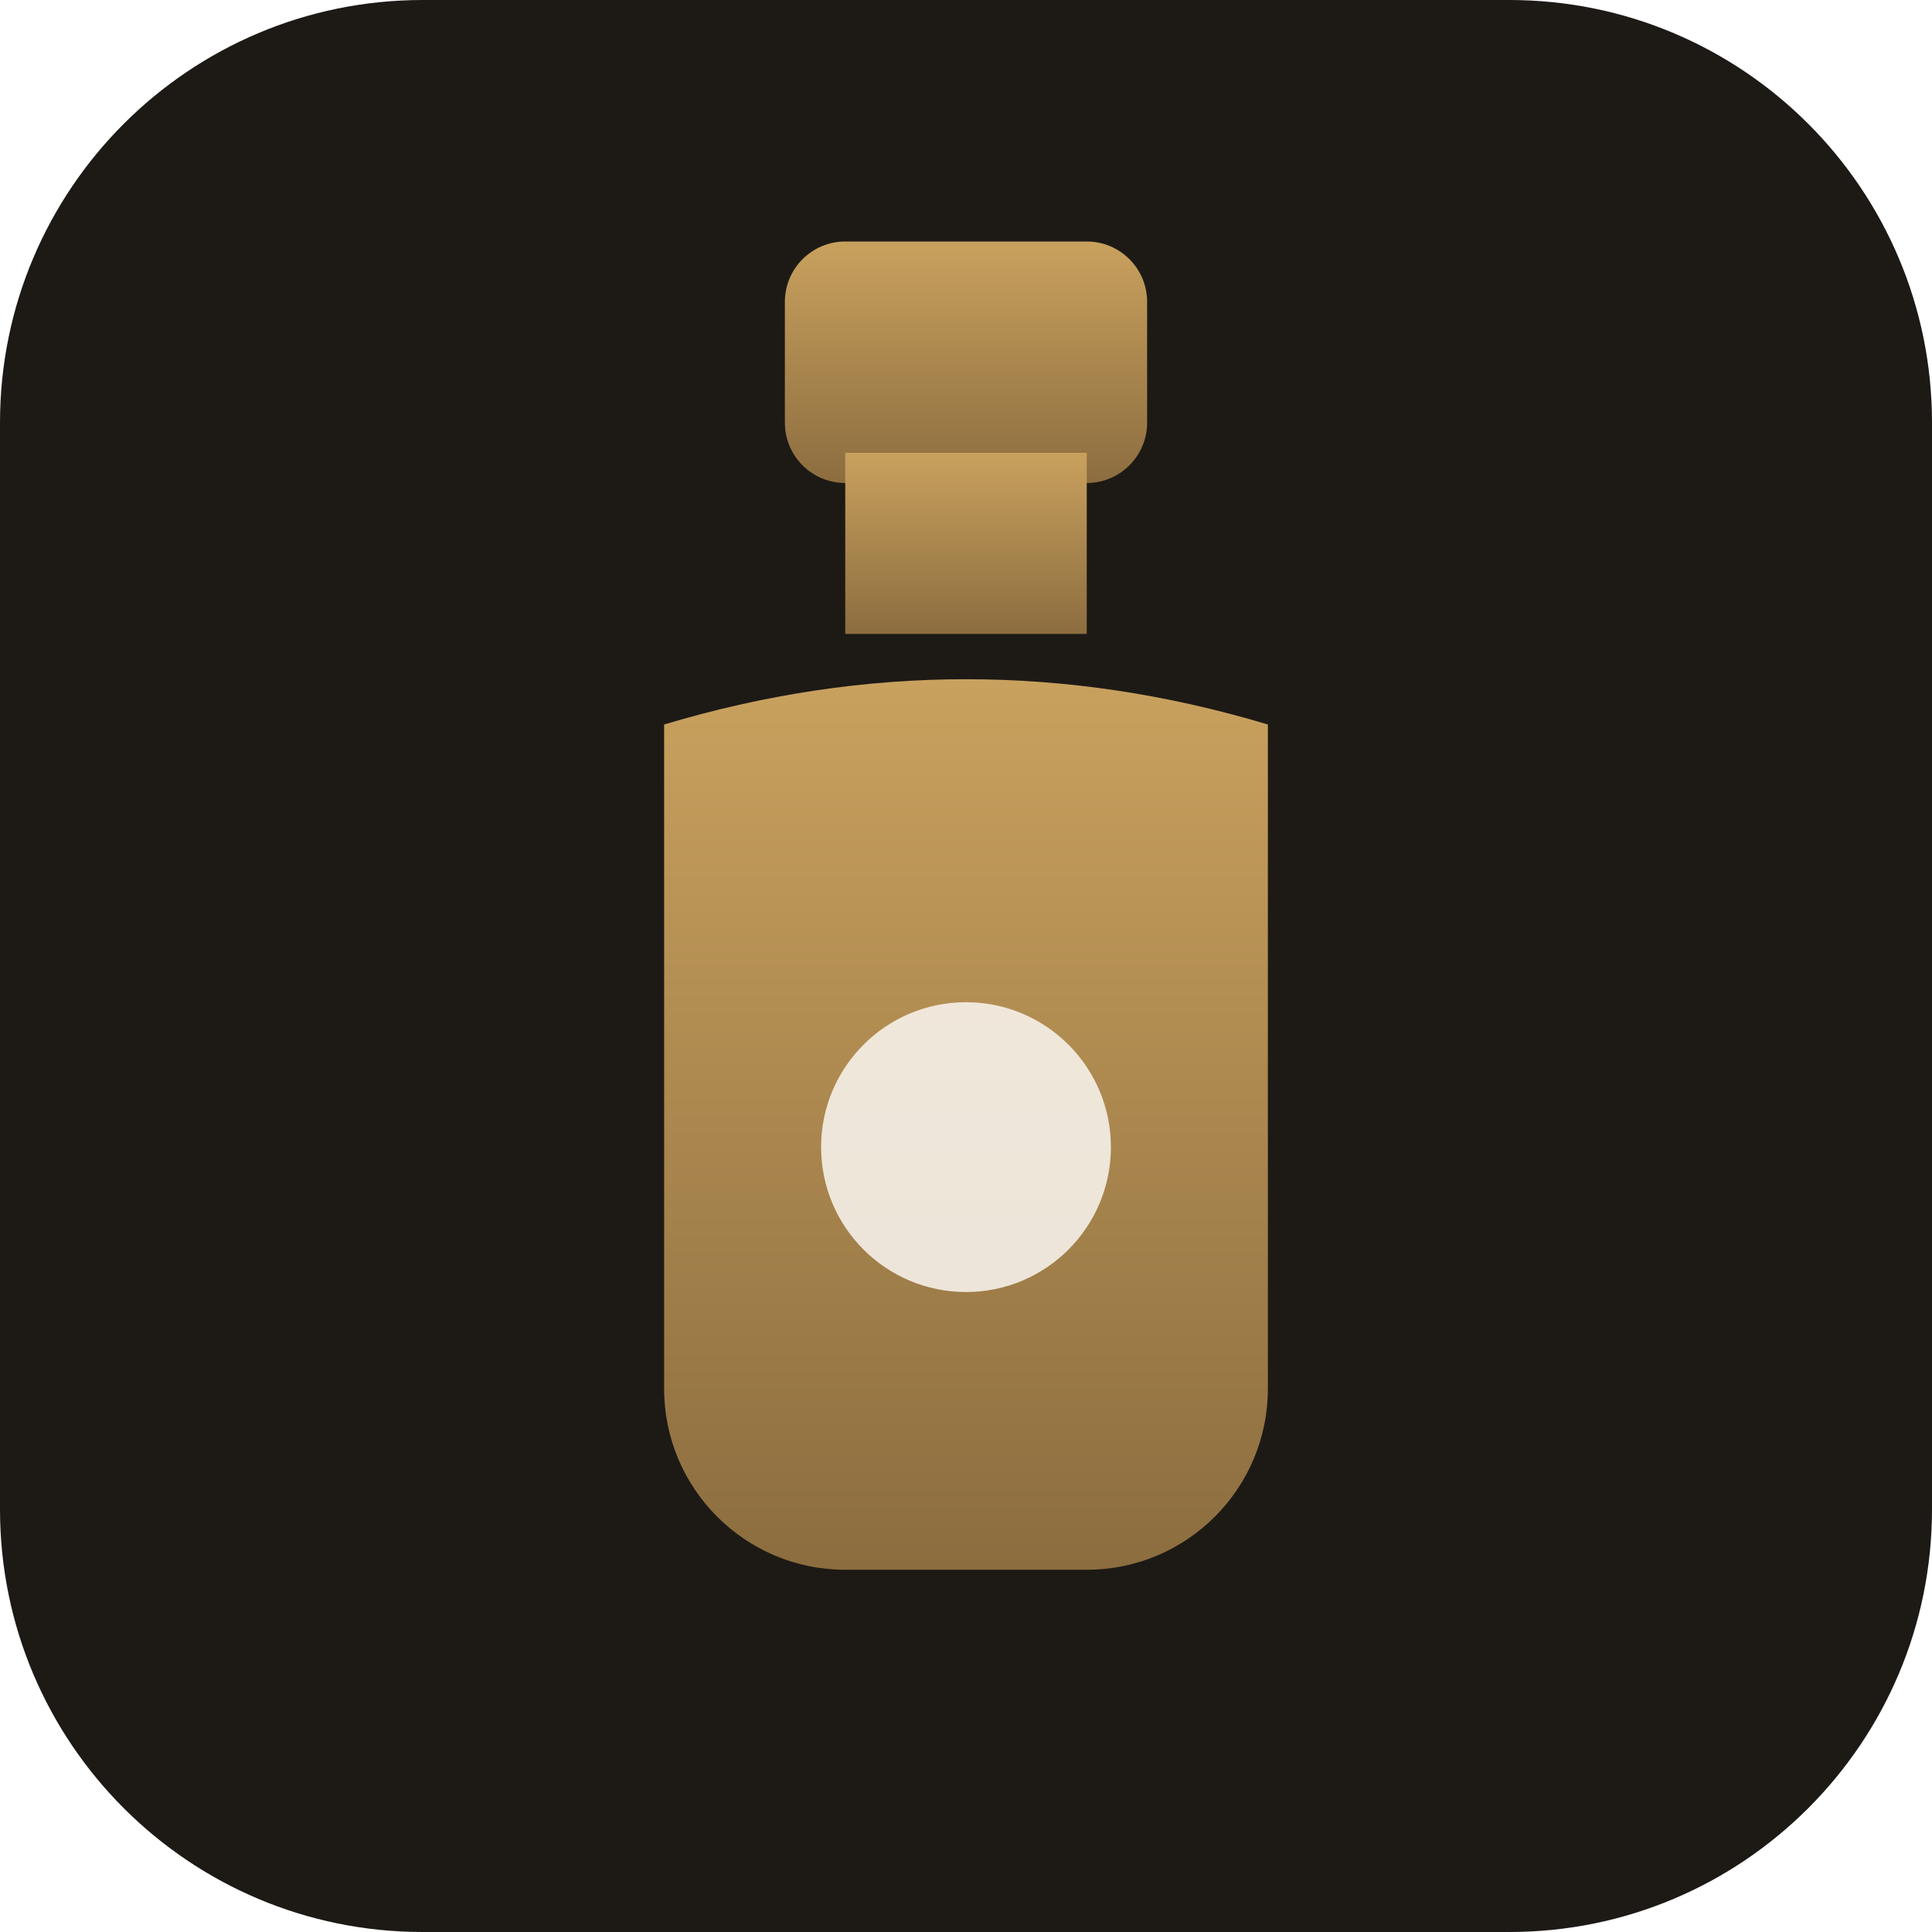
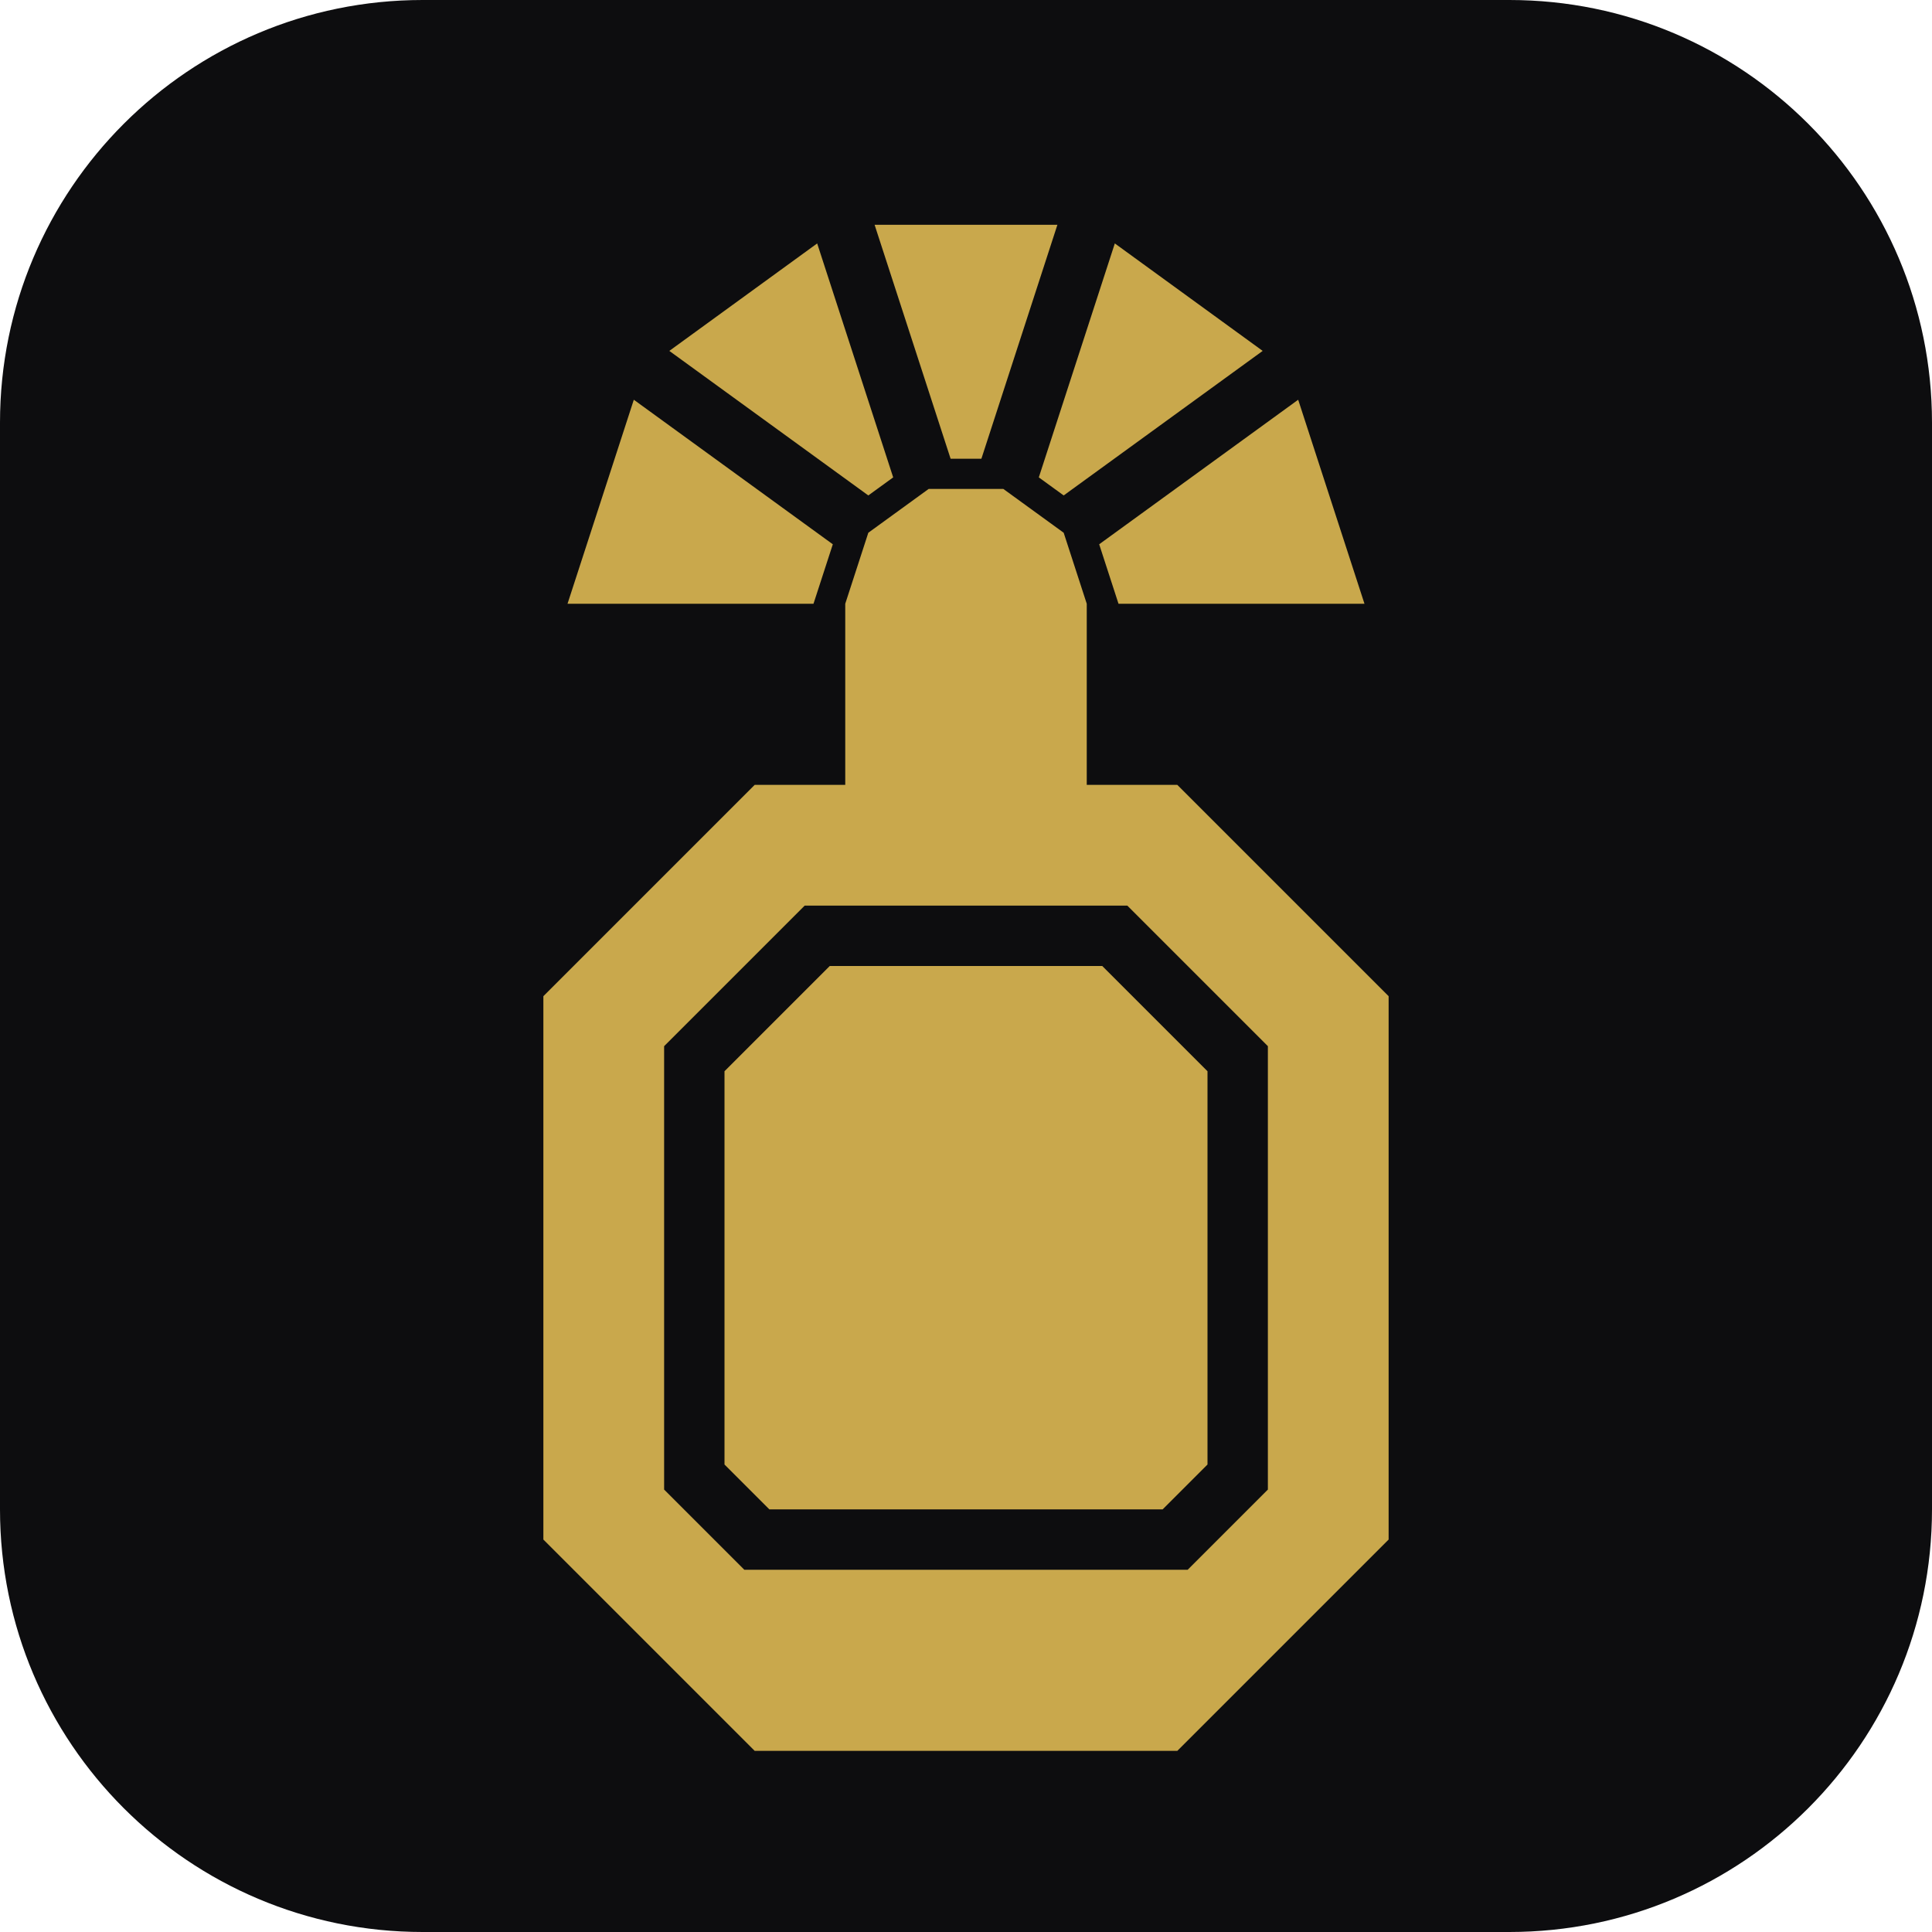
<svg xmlns="http://www.w3.org/2000/svg" viewBox="0 0 32 32" width="32" height="32">
-   <defs>
-     <linearGradient id="g" x1="0" y1="0" x2="0" y2="1">
-       <stop offset="0" stop-color="#c9a15e" />
-       <stop offset="1" stop-color="#8c6d3f" />
-     </linearGradient>
-   </defs>
-   <rect width="32" height="32" rx="7" fill="#1d1a16" />
-   <rect x="13" y="4" width="6" height="4" rx="1" fill="url(#g)" />
-   <rect x="14" y="7.5" width="4" height="3" fill="url(#g)" />
-   <path d="M11 12 q5 -1.5 10 0 v11 a3 3 0 0 1 -3 3 h-4 a3 3 0 0 1 -3 -3 z" fill="url(#g)" />
-   <circle cx="16" cy="19" r="2.4" fill="#faf7f2" opacity="0.85" />
+   <rect width="32" height="32" rx="7" fill="#0d0d0f" />
+   <path fill="#c9a84c" d="M18.206 9.015L21.502 6.621L22.6 10L18.526 10ZM17.206 7.907L18.465 4.032L20.914 5.812L17.618 8.206ZM15.745 7.598L14.486 3.723L17.514 3.723L16.255 7.598ZM14.382 8.206L11.086 5.812L13.535 4.032L14.794 7.907ZM13.474 10L9.4 10L10.498 6.621L13.794 9.015ZM14 13.5L14 10L14.382 8.824L15.382 8.098L16.618 8.098L17.618 8.824L18 10L18 13.5ZM13.743 16L18.257 16L20 17.743L20 24.257L19.257 25L12.743 25L12 24.257L12 17.743ZM12.5 13L19.5 13L23 16.5L23 25.5L19.5 29L12.5 29L9 25.5L9 16.5ZM11 17.328L11 24.672L12.328 26L19.672 26L21 24.672L21 17.328L18.672 15L13.328 15Z" />
</svg>
